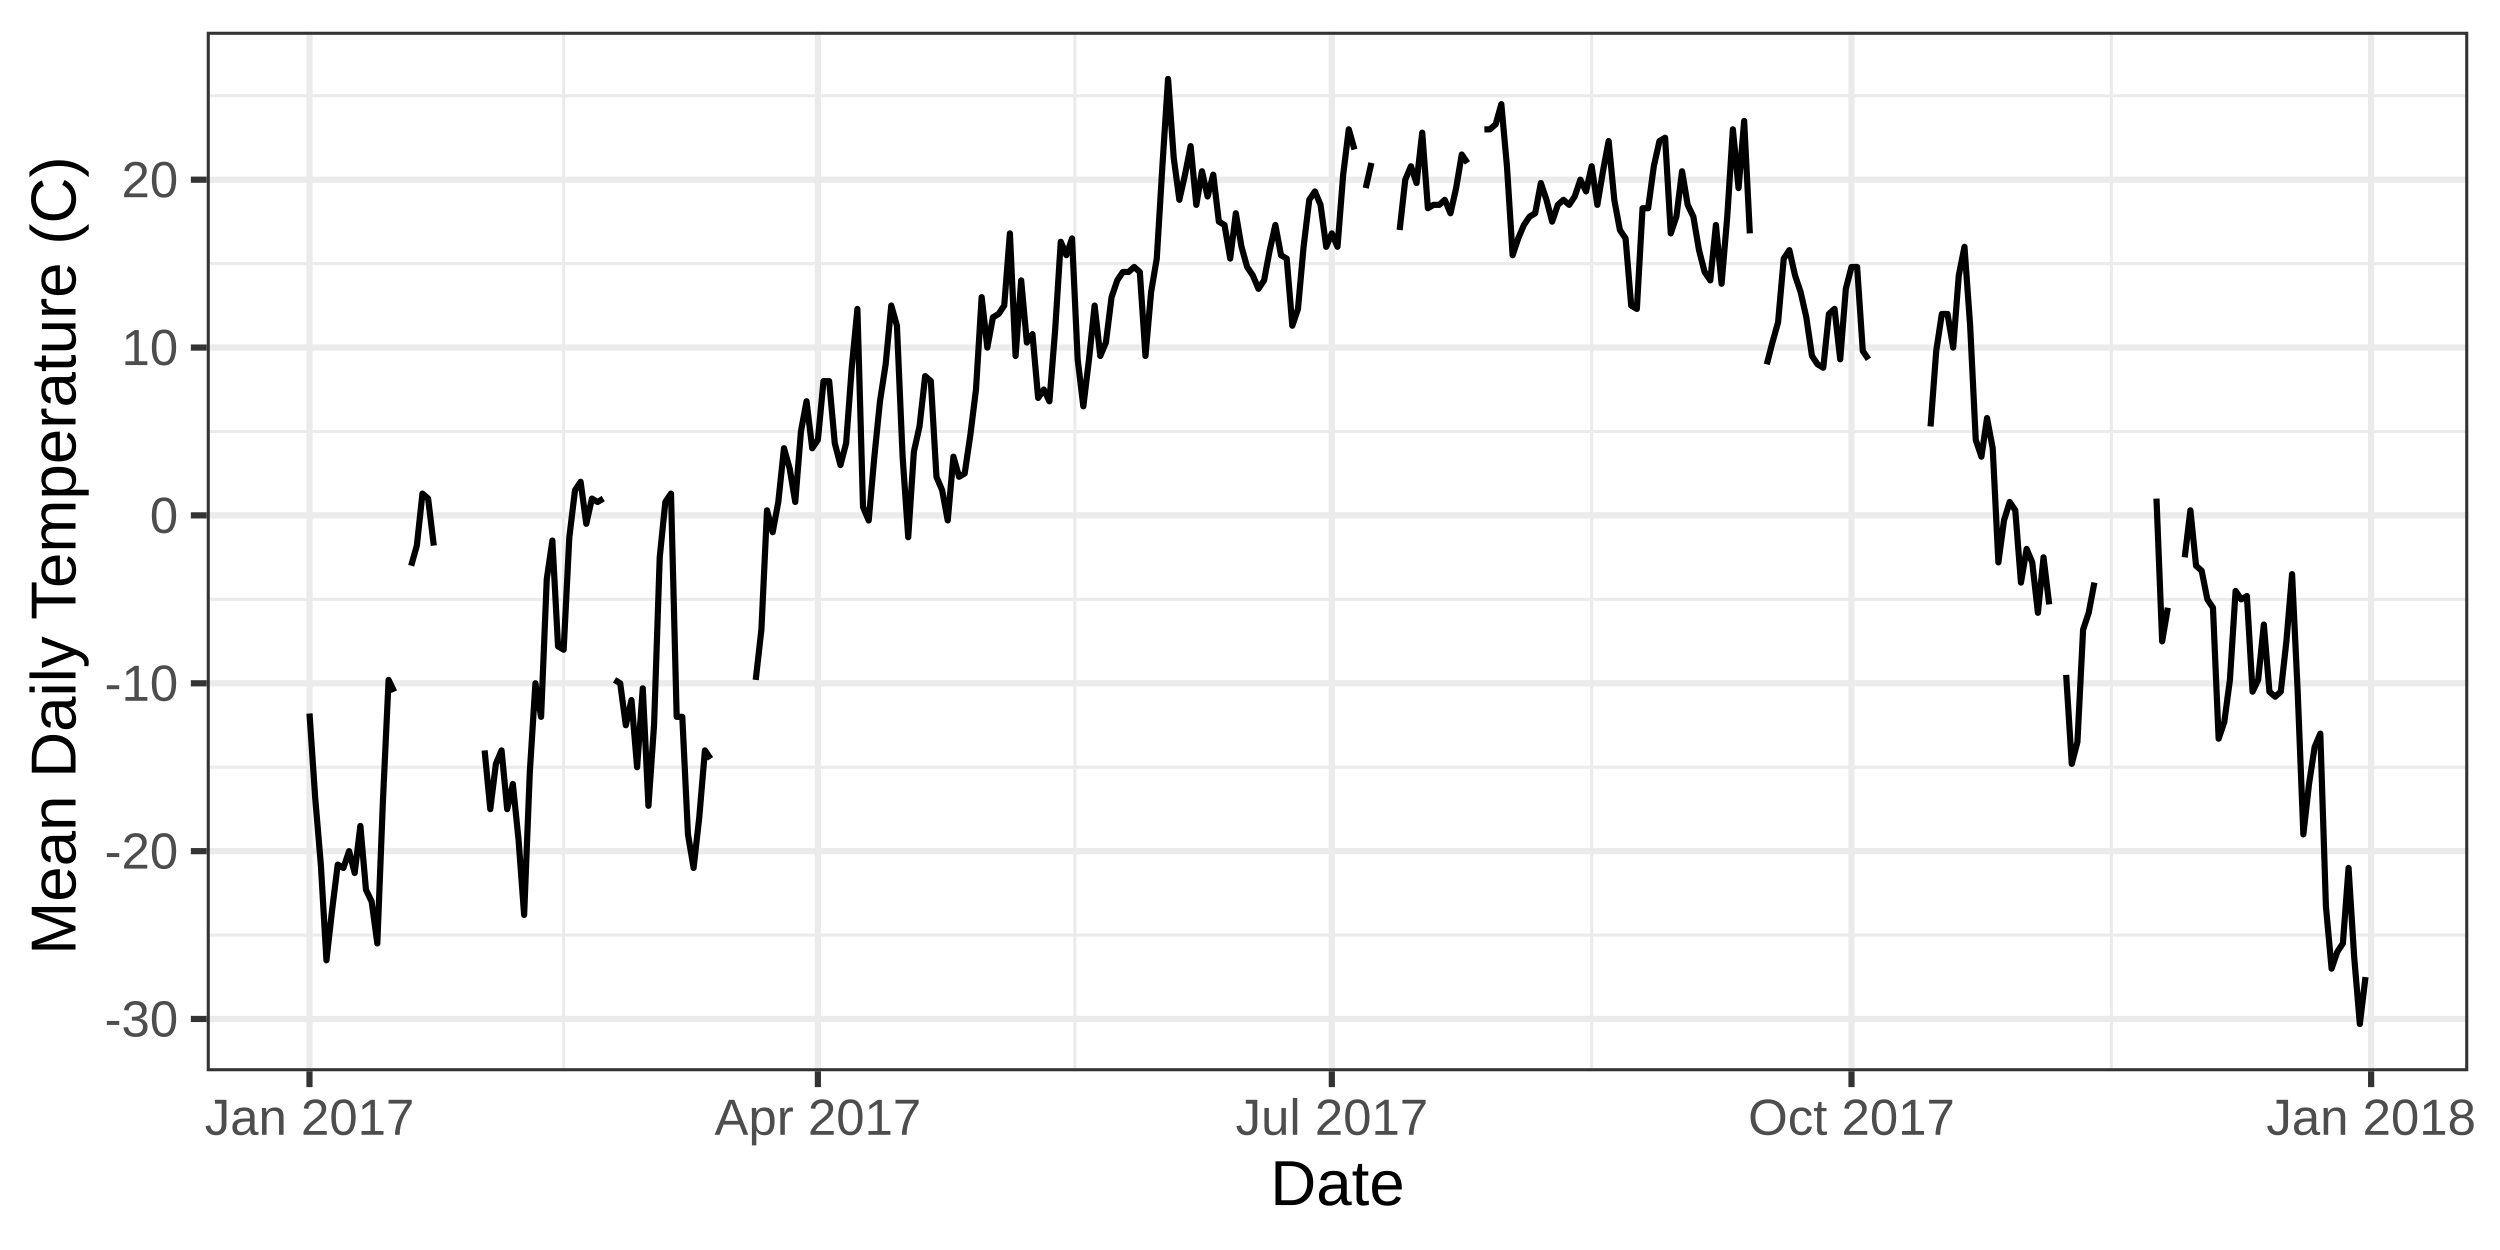
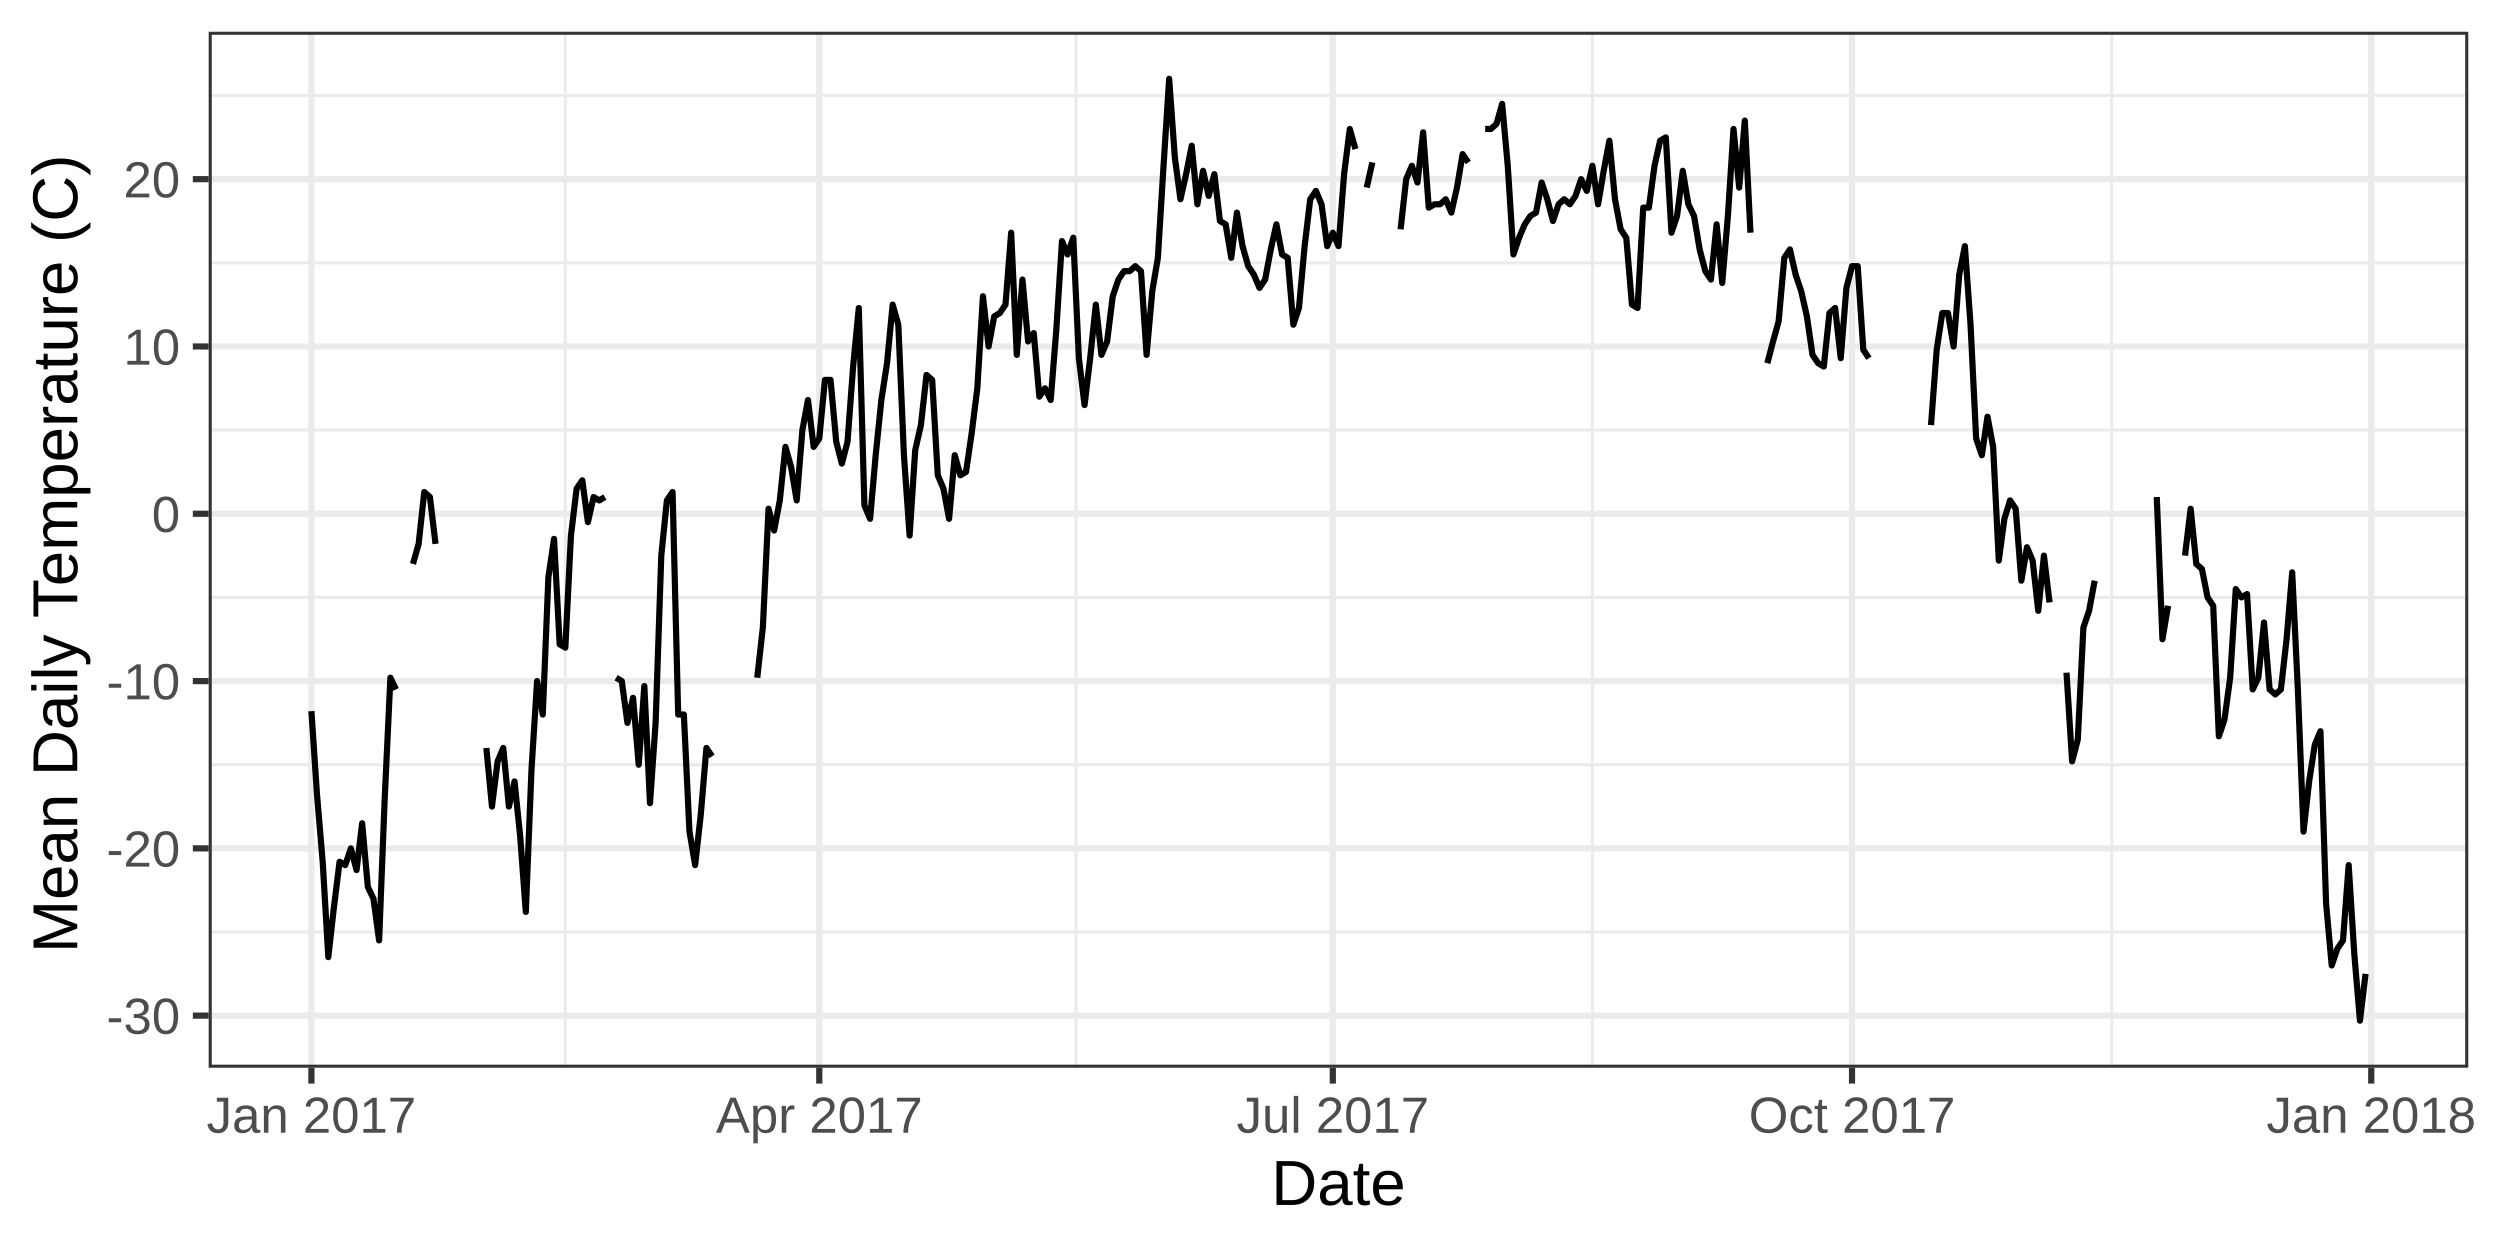
<svg xmlns="http://www.w3.org/2000/svg" viewBox="0 0 432.00 216.00">
  <defs>
    <style type="text/css">
    line, polyline, polygon, path, rect, circle {
      fill: none;
      stroke: #000000;
      stroke-linecap: round;
      stroke-linejoin: round;
      stroke-miterlimit: 10.00;
    }
  </style>
  </defs>
  <rect width="100%" height="100%" style="stroke: none; fill: #FFFFFF;" />
-   <rect x="0.00" y="0.00" width="432.00" height="216.00" style="stroke-width: 1.07; stroke: #FFFFFF; fill: #FFFFFF;" />
+   <rect x="0.00" y="0" width="432.00" height="216.00" style="stroke-width: 1.07; stroke: #FFFFFF; fill: #FFFFFF;" />
  <defs>
-     <clipPath id="cpMzUuNzJ8NDI2LjUyfDE4NS4xMnw1LjQ4">
-       <rect x="35.72" y="5.48" width="390.80" height="179.64" />
+     <clipPath id="cpMzYuMDZ8NDI2LjUyfDE4NC41MXw1LjQ4">
+       <rect x="36.06" y="5.48" width="390.46" height="179.03" />
    </clipPath>
  </defs>
-   <rect x="35.72" y="5.48" width="390.80" height="179.64" style="stroke-width: 1.07; stroke: none; fill: #FFFFFF;" clip-path="url(#cpMzUuNzJ8NDI2LjUyfDE4NS4xMnw1LjQ4)" />
-   <polyline points="35.72,161.58 426.52,161.58 " style="stroke-width: 0.53; stroke: #EBEBEB; stroke-linecap: butt;" clip-path="url(#cpMzUuNzJ8NDI2LjUyfDE4NS4xMnw1LjQ4)" />
-   <polyline points="35.72,132.57 426.52,132.57 " style="stroke-width: 0.53; stroke: #EBEBEB; stroke-linecap: butt;" clip-path="url(#cpMzUuNzJ8NDI2LjUyfDE4NS4xMnw1LjQ4)" />
-   <polyline points="35.72,103.57 426.52,103.57 " style="stroke-width: 0.53; stroke: #EBEBEB; stroke-linecap: butt;" clip-path="url(#cpMzUuNzJ8NDI2LjUyfDE4NS4xMnw1LjQ4)" />
-   <polyline points="35.72,74.56 426.52,74.56 " style="stroke-width: 0.53; stroke: #EBEBEB; stroke-linecap: butt;" clip-path="url(#cpMzUuNzJ8NDI2LjUyfDE4NS4xMnw1LjQ4)" />
-   <polyline points="35.72,45.55 426.52,45.55 " style="stroke-width: 0.53; stroke: #EBEBEB; stroke-linecap: butt;" clip-path="url(#cpMzUuNzJ8NDI2LjUyfDE4NS4xMnw1LjQ4)" />
-   <polyline points="35.72,16.55 426.52,16.55 " style="stroke-width: 0.53; stroke: #EBEBEB; stroke-linecap: butt;" clip-path="url(#cpMzUuNzJ8NDI2LjUyfDE4NS4xMnw1LjQ4)" />
-   <polyline points="97.40,185.12 97.40,5.48 " style="stroke-width: 0.53; stroke: #EBEBEB; stroke-linecap: butt;" clip-path="url(#cpMzUuNzJ8NDI2LjUyfDE4NS4xMnw1LjQ4)" />
-   <polyline points="185.74,185.12 185.74,5.48 " style="stroke-width: 0.53; stroke: #EBEBEB; stroke-linecap: butt;" clip-path="url(#cpMzUuNzJ8NDI2LjUyfDE4NS4xMnw1LjQ4)" />
-   <polyline points="275.04,185.12 275.04,5.48 " style="stroke-width: 0.53; stroke: #EBEBEB; stroke-linecap: butt;" clip-path="url(#cpMzUuNzJ8NDI2LjUyfDE4NS4xMnw1LjQ4)" />
-   <polyline points="364.84,185.12 364.84,5.48 " style="stroke-width: 0.53; stroke: #EBEBEB; stroke-linecap: butt;" clip-path="url(#cpMzUuNzJ8NDI2LjUyfDE4NS4xMnw1LjQ4)" />
-   <polyline points="35.72,176.08 426.52,176.08 " style="stroke-width: 1.07; stroke: #EBEBEB; stroke-linecap: butt;" clip-path="url(#cpMzUuNzJ8NDI2LjUyfDE4NS4xMnw1LjQ4)" />
-   <polyline points="35.72,147.08 426.52,147.08 " style="stroke-width: 1.07; stroke: #EBEBEB; stroke-linecap: butt;" clip-path="url(#cpMzUuNzJ8NDI2LjUyfDE4NS4xMnw1LjQ4)" />
-   <polyline points="35.72,118.07 426.52,118.07 " style="stroke-width: 1.07; stroke: #EBEBEB; stroke-linecap: butt;" clip-path="url(#cpMzUuNzJ8NDI2LjUyfDE4NS4xMnw1LjQ4)" />
-   <polyline points="35.72,89.06 426.52,89.06 " style="stroke-width: 1.07; stroke: #EBEBEB; stroke-linecap: butt;" clip-path="url(#cpMzUuNzJ8NDI2LjUyfDE4NS4xMnw1LjQ4)" />
-   <polyline points="35.72,60.06 426.52,60.06 " style="stroke-width: 1.07; stroke: #EBEBEB; stroke-linecap: butt;" clip-path="url(#cpMzUuNzJ8NDI2LjUyfDE4NS4xMnw1LjQ4)" />
-   <polyline points="35.72,31.05 426.52,31.05 " style="stroke-width: 1.07; stroke: #EBEBEB; stroke-linecap: butt;" clip-path="url(#cpMzUuNzJ8NDI2LjUyfDE4NS4xMnw1LjQ4)" />
-   <polyline points="53.48,185.12 53.48,5.48 " style="stroke-width: 1.07; stroke: #EBEBEB; stroke-linecap: butt;" clip-path="url(#cpMzUuNzJ8NDI2LjUyfDE4NS4xMnw1LjQ4)" />
-   <polyline points="141.33,185.12 141.33,5.48 " style="stroke-width: 1.07; stroke: #EBEBEB; stroke-linecap: butt;" clip-path="url(#cpMzUuNzJ8NDI2LjUyfDE4NS4xMnw1LjQ4)" />
-   <polyline points="230.14,185.12 230.14,5.48 " style="stroke-width: 1.07; stroke: #EBEBEB; stroke-linecap: butt;" clip-path="url(#cpMzUuNzJ8NDI2LjUyfDE4NS4xMnw1LjQ4)" />
-   <polyline points="319.94,185.12 319.94,5.48 " style="stroke-width: 1.07; stroke: #EBEBEB; stroke-linecap: butt;" clip-path="url(#cpMzUuNzJ8NDI2LjUyfDE4NS4xMnw1LjQ4)" />
-   <polyline points="409.73,185.12 409.73,5.48 " style="stroke-width: 1.07; stroke: #EBEBEB; stroke-linecap: butt;" clip-path="url(#cpMzUuNzJ8NDI2LjUyfDE4NS4xMnw1LjQ4)" />
-   <polyline points="53.48,123.29 54.46,137.79 55.44,149.40 56.41,165.93 57.39,157.23 58.36,149.40 59.34,149.98 60.32,147.08 61.29,150.85 62.27,142.72 63.24,153.75 64.22,155.78 65.20,163.03 66.17,138.37 67.15,117.49 68.12,119.52 " style="stroke-width: 1.07; stroke-linecap: butt;" clip-path="url(#cpMzUuNzJ8NDI2LjUyfDE4NS4xMnw1LjQ4)" />
-   <polyline points="71.05,97.76 72.03,94.28 73.00,85.29 73.98,86.16 74.96,94.28 " style="stroke-width: 1.07; stroke-linecap: butt;" clip-path="url(#cpMzUuNzJ8NDI2LjUyfDE4NS4xMnw1LjQ4)" />
-   <polyline points="83.74,129.67 84.72,139.82 85.69,131.99 86.67,129.67 87.64,139.82 88.62,135.47 89.60,145.05 90.57,158.10 91.55,133.44 92.52,118.07 93.50,123.87 94.48,100.08 95.45,93.41 96.43,111.69 97.40,112.27 98.38,92.83 99.36,84.71 100.33,83.26 101.31,90.51 102.28,86.16 103.26,86.74 104.24,86.16 " style="stroke-width: 1.07; stroke-linecap: butt;" clip-path="url(#cpMzUuNzJ8NDI2LjUyfDE4NS4xMnw1LjQ4)" />
-   <polyline points="106.19,117.49 107.17,118.07 108.14,125.32 109.12,120.97 110.09,132.57 111.07,118.94 112.05,139.24 113.02,125.32 114.00,96.31 114.97,86.74 115.95,85.29 116.93,123.87 117.90,123.87 118.88,144.18 119.85,149.98 120.83,141.27 121.81,129.67 122.78,131.12 " style="stroke-width: 1.07; stroke-linecap: butt;" clip-path="url(#cpMzUuNzJ8NDI2LjUyfDE4NS4xMnw1LjQ4)" />
-   <polyline points="130.59,117.49 131.57,108.79 132.54,88.19 133.52,91.96 134.49,86.74 135.47,77.46 136.45,80.94 137.42,86.74 138.40,74.56 139.37,69.34 140.35,77.46 141.33,76.01 142.30,65.86 143.28,65.86 144.25,76.59 145.23,80.36 146.21,76.59 147.18,63.54 148.16,53.38 149.13,87.61 150.11,89.93 151.09,78.91 152.06,69.34 153.04,62.96 154.01,52.80 154.99,56.28 155.97,78.91 156.94,92.83 157.92,78.04 158.89,73.69 159.87,64.99 160.85,65.86 161.82,82.39 162.80,84.71 163.77,89.93 164.75,78.91 165.73,82.39 166.70,81.81 167.68,75.14 168.65,67.31 169.63,51.35 170.61,60.06 171.58,54.83 172.56,54.25 173.53,52.80 174.51,40.33 175.49,61.51 176.46,48.45 177.44,59.19 178.41,57.74 179.39,68.76 180.37,67.31 181.34,69.34 182.32,57.15 183.30,41.78 184.27,44.10 185.25,41.20 186.22,62.09 187.20,70.21 188.18,62.09 189.15,52.80 190.13,61.51 191.10,59.19 192.08,51.35 193.06,48.45 194.03,47.00 195.01,47.00 195.98,46.13 196.96,47.00 197.94,61.51 198.91,50.48 199.89,44.68 200.86,28.73 201.84,13.64 202.82,27.28 203.79,34.53 204.77,30.18 205.74,25.25 206.72,35.40 207.70,29.60 208.67,33.95 209.65,30.18 210.62,38.30 211.60,38.88 212.58,44.68 213.55,36.85 214.53,42.65 215.50,46.13 216.48,47.58 217.46,49.90 218.43,48.45 219.41,43.23 220.38,38.88 221.36,44.10 222.34,44.68 223.31,56.28 224.29,53.38 225.26,42.65 226.24,34.53 227.22,33.08 228.19,35.40 229.17,42.65 230.14,40.33 231.12,42.65 232.10,30.18 233.07,22.35 234.05,25.83 " style="stroke-width: 1.07; stroke-linecap: butt;" clip-path="url(#cpMzUuNzJ8NDI2LjUyfDE4NS4xMnw1LjQ4)" />
-   <polyline points="236.00,32.50 236.98,28.15 " style="stroke-width: 1.07; stroke-linecap: butt;" clip-path="url(#cpMzUuNzJ8NDI2LjUyfDE4NS4xMnw1LjQ4)" />
-   <polyline points="241.86,39.75 242.83,31.05 243.81,28.73 244.78,31.63 245.76,22.93 246.74,35.98 247.71,35.40 248.69,35.40 249.66,34.53 250.64,36.85 251.62,32.50 252.59,26.70 253.57,28.15 " style="stroke-width: 1.07; stroke-linecap: butt;" clip-path="url(#cpMzUuNzJ8NDI2LjUyfDE4NS4xMnw1LjQ4)" />
-   <polyline points="256.50,22.35 257.47,22.35 258.45,21.48 259.43,18.00 260.40,28.73 261.38,44.10 262.35,41.20 263.33,38.88 264.31,37.43 265.28,36.85 266.26,31.63 267.23,34.53 268.21,38.30 269.19,35.40 270.16,34.53 271.14,35.40 272.11,33.95 273.09,31.05 274.07,33.08 275.04,28.73 276.02,35.40 276.99,29.60 277.97,24.38 278.95,34.53 279.92,39.75 280.90,41.20 281.87,52.80 282.85,53.38 283.83,35.98 284.80,35.98 285.78,28.73 286.75,24.38 287.73,23.80 288.71,40.33 289.68,37.43 290.66,29.60 291.63,35.40 292.61,37.43 293.59,43.23 294.56,47.00 295.54,48.45 296.51,38.88 297.49,49.03 298.47,37.43 299.44,22.35 300.42,32.50 301.39,20.90 302.37,40.33 " style="stroke-width: 1.07; stroke-linecap: butt;" clip-path="url(#cpMzUuNzJ8NDI2LjUyfDE4NS4xMnw1LjQ4)" />
-   <polyline points="305.30,62.96 306.27,59.19 307.25,55.70 308.23,44.68 309.20,43.23 310.18,47.58 311.15,50.48 312.13,54.83 313.11,61.51 314.08,62.96 315.06,63.54 316.03,54.25 317.01,53.38 317.99,62.09 318.96,49.90 319.94,46.13 320.91,46.13 321.89,60.64 322.87,62.09 " style="stroke-width: 1.07; stroke-linecap: butt;" clip-path="url(#cpMzUuNzJ8NDI2LjUyfDE4NS4xMnw1LjQ4)" />
-   <polyline points="333.60,73.69 334.58,60.64 335.55,54.25 336.53,54.25 337.51,60.06 338.48,47.58 339.46,42.65 340.44,56.28 341.41,76.01 342.39,78.91 343.36,72.24 344.34,77.46 345.32,97.18 346.29,89.93 347.27,86.74 348.24,88.19 349.22,100.67 350.20,94.86 351.17,97.18 352.15,105.89 353.12,96.31 354.10,104.44 " style="stroke-width: 1.07; stroke-linecap: butt;" clip-path="url(#cpMzUuNzJ8NDI2LjUyfDE4NS4xMnw1LjQ4)" />
-   <polyline points="357.03,116.62 358.00,131.99 358.98,128.22 359.96,108.79 360.93,105.89 361.91,100.67 " style="stroke-width: 1.07; stroke-linecap: butt;" clip-path="url(#cpMzUuNzJ8NDI2LjUyfDE4NS4xMnw1LjQ4)" />
-   <polyline points="372.64,86.16 373.62,110.82 374.60,105.02 " style="stroke-width: 1.07; stroke-linecap: butt;" clip-path="url(#cpMzUuNzJ8NDI2LjUyfDE4NS4xMnw1LjQ4)" />
-   <polyline points="377.52,96.31 378.50,88.19 379.48,97.76 380.45,98.63 381.43,103.57 382.40,105.02 383.38,127.64 384.36,124.74 385.33,117.49 386.31,102.12 387.28,103.57 388.26,102.99 389.24,119.52 390.21,117.49 391.19,107.92 392.16,119.52 393.14,120.39 394.12,119.52 395.09,110.82 396.07,99.21 397.04,119.52 398.02,144.18 399.00,135.47 399.97,129.09 400.95,126.77 401.92,156.65 402.90,167.38 403.88,164.48 404.85,163.03 405.83,149.98 406.80,165.35 407.78,176.95 408.76,168.83 " style="stroke-width: 1.07; stroke-linecap: butt;" clip-path="url(#cpMzUuNzJ8NDI2LjUyfDE4NS4xMnw1LjQ4)" />
-   <rect x="35.72" y="5.48" width="390.80" height="179.64" style="stroke-width: 1.07; stroke: #333333;" clip-path="url(#cpMzUuNzJ8NDI2LjUyfDE4NS4xMnw1LjQ4)" />
+   <rect x="36.06" y="5.48" width="390.46" height="179.03" style="stroke-width: 1.07; stroke: none; fill: #FFFFFF;" clip-path="url(#cpMzYuMDZ8NDI2LjUyfDE4NC41MXw1LjQ4)" />
+   <polyline points="36.06,161.05 426.52,161.05 " style="stroke-width: 0.53; stroke: #EBEBEB; stroke-linecap: butt;" clip-path="url(#cpMzYuMDZ8NDI2LjUyfDE4NC41MXw1LjQ4)" />
+   <polyline points="36.06,132.14 426.52,132.14 " style="stroke-width: 0.53; stroke: #EBEBEB; stroke-linecap: butt;" clip-path="url(#cpMzYuMDZ8NDI2LjUyfDE4NC41MXw1LjQ4)" />
+   <polyline points="36.06,103.23 426.52,103.23 " style="stroke-width: 0.53; stroke: #EBEBEB; stroke-linecap: butt;" clip-path="url(#cpMzYuMDZ8NDI2LjUyfDE4NC41MXw1LjQ4)" />
+   <polyline points="36.06,74.32 426.52,74.32 " style="stroke-width: 0.53; stroke: #EBEBEB; stroke-linecap: butt;" clip-path="url(#cpMzYuMDZ8NDI2LjUyfDE4NC41MXw1LjQ4)" />
+   <polyline points="36.06,45.42 426.52,45.42 " style="stroke-width: 0.53; stroke: #EBEBEB; stroke-linecap: butt;" clip-path="url(#cpMzYuMDZ8NDI2LjUyfDE4NC41MXw1LjQ4)" />
+   <polyline points="36.06,16.51 426.52,16.51 " style="stroke-width: 0.53; stroke: #EBEBEB; stroke-linecap: butt;" clip-path="url(#cpMzYuMDZ8NDI2LjUyfDE4NC41MXw1LjQ4)" />
+   <polyline points="97.69,184.51 97.69,5.48 " style="stroke-width: 0.53; stroke: #EBEBEB; stroke-linecap: butt;" clip-path="url(#cpMzYuMDZ8NDI2LjUyfDE4NC41MXw1LjQ4)" />
+   <polyline points="185.94,184.51 185.94,5.48 " style="stroke-width: 0.53; stroke: #EBEBEB; stroke-linecap: butt;" clip-path="url(#cpMzYuMDZ8NDI2LjUyfDE4NC41MXw1LjQ4)" />
+   <polyline points="275.17,184.51 275.17,5.48 " style="stroke-width: 0.53; stroke: #EBEBEB; stroke-linecap: butt;" clip-path="url(#cpMzYuMDZ8NDI2LjUyfDE4NC41MXw1LjQ4)" />
+   <polyline points="364.89,184.51 364.89,5.48 " style="stroke-width: 0.53; stroke: #EBEBEB; stroke-linecap: butt;" clip-path="url(#cpMzYuMDZ8NDI2LjUyfDE4NC41MXw1LjQ4)" />
+   <polyline points="36.06,175.50 426.52,175.50 " style="stroke-width: 1.07; stroke: #EBEBEB; stroke-linecap: butt;" clip-path="url(#cpMzYuMDZ8NDI2LjUyfDE4NC41MXw1LjQ4)" />
+   <polyline points="36.06,146.60 426.52,146.60 " style="stroke-width: 1.07; stroke: #EBEBEB; stroke-linecap: butt;" clip-path="url(#cpMzYuMDZ8NDI2LjUyfDE4NC41MXw1LjQ4)" />
+   <polyline points="36.06,117.69 426.52,117.69 " style="stroke-width: 1.07; stroke: #EBEBEB; stroke-linecap: butt;" clip-path="url(#cpMzYuMDZ8NDI2LjUyfDE4NC41MXw1LjQ4)" />
+   <polyline points="36.06,88.78 426.52,88.78 " style="stroke-width: 1.07; stroke: #EBEBEB; stroke-linecap: butt;" clip-path="url(#cpMzYuMDZ8NDI2LjUyfDE4NC41MXw1LjQ4)" />
+   <polyline points="36.06,59.87 426.52,59.87 " style="stroke-width: 1.07; stroke: #EBEBEB; stroke-linecap: butt;" clip-path="url(#cpMzYuMDZ8NDI2LjUyfDE4NC41MXw1LjQ4)" />
+   <polyline points="36.06,30.96 426.52,30.96 " style="stroke-width: 1.07; stroke: #EBEBEB; stroke-linecap: butt;" clip-path="url(#cpMzYuMDZ8NDI2LjUyfDE4NC41MXw1LjQ4)" />
+   <polyline points="53.81,184.51 53.81,5.48 " style="stroke-width: 1.07; stroke: #EBEBEB; stroke-linecap: butt;" clip-path="url(#cpMzYuMDZ8NDI2LjUyfDE4NC41MXw1LjQ4)" />
+   <polyline points="141.57,184.51 141.57,5.48 " style="stroke-width: 1.07; stroke: #EBEBEB; stroke-linecap: butt;" clip-path="url(#cpMzYuMDZ8NDI2LjUyfDE4NC41MXw1LjQ4)" />
+   <polyline points="230.31,184.51 230.31,5.48 " style="stroke-width: 1.07; stroke: #EBEBEB; stroke-linecap: butt;" clip-path="url(#cpMzYuMDZ8NDI2LjUyfDE4NC41MXw1LjQ4)" />
+   <polyline points="320.03,184.51 320.03,5.48 " style="stroke-width: 1.07; stroke: #EBEBEB; stroke-linecap: butt;" clip-path="url(#cpMzYuMDZ8NDI2LjUyfDE4NC41MXw1LjQ4)" />
+   <polyline points="409.75,184.51 409.75,5.48 " style="stroke-width: 1.07; stroke: #EBEBEB; stroke-linecap: butt;" clip-path="url(#cpMzYuMDZ8NDI2LjUyfDE4NC41MXw1LjQ4)" />
+   <polyline points="53.81,122.89 54.78,137.35 55.76,148.91 56.73,165.39 57.71,156.71 58.68,148.91 59.66,149.49 60.63,146.60 61.61,150.35 62.58,142.26 63.56,153.24 64.53,155.27 65.51,162.50 66.48,137.92 67.46,117.11 68.43,119.13 " style="stroke-width: 1.07; stroke-linecap: butt;" clip-path="url(#cpMzYuMDZ8NDI2LjUyfDE4NC41MXw1LjQ4)" />
+   <polyline points="71.36,97.45 72.34,93.98 73.31,85.02 74.29,85.89 75.26,93.98 " style="stroke-width: 1.07; stroke-linecap: butt;" clip-path="url(#cpMzYuMDZ8NDI2LjUyfDE4NC41MXw1LjQ4)" />
+   <polyline points="84.04,129.25 85.01,139.37 85.99,131.56 86.96,129.25 87.94,139.37 88.91,135.03 89.89,144.57 90.86,157.58 91.84,133.01 92.81,117.69 93.79,123.47 94.76,99.76 95.74,93.12 96.71,111.33 97.69,111.91 98.66,92.54 99.64,84.44 100.62,83.00 101.59,90.22 102.57,85.89 103.54,86.47 104.52,85.89 " style="stroke-width: 1.07; stroke-linecap: butt;" clip-path="url(#cpMzYuMDZ8NDI2LjUyfDE4NC41MXw1LjQ4)" />
+   <polyline points="106.47,117.11 107.44,117.69 108.42,124.91 109.39,120.58 110.37,132.14 111.34,118.55 112.32,138.79 113.29,124.91 114.27,96.01 115.24,86.47 116.22,85.02 117.19,123.47 118.17,123.47 119.14,143.70 120.12,149.49 121.09,140.81 122.07,129.25 123.04,130.70 " style="stroke-width: 1.07; stroke-linecap: butt;" clip-path="url(#cpMzYuMDZ8NDI2LjUyfDE4NC41MXw1LjQ4)" />
+   <polyline points="130.85,117.11 131.82,108.44 132.80,87.91 133.77,91.67 134.75,86.47 135.72,77.22 136.70,80.68 137.67,86.47 138.65,74.32 139.62,69.12 140.60,77.22 141.57,75.77 142.55,65.65 143.52,65.65 144.50,76.35 145.47,80.11 146.45,76.35 147.42,63.34 148.40,53.22 149.37,87.33 150.35,89.65 151.32,78.66 152.30,69.12 153.28,62.76 154.25,52.64 155.23,56.11 156.20,78.66 157.18,92.54 158.15,77.79 159.13,73.46 160.10,64.79 161.08,65.65 162.05,82.13 163.03,84.44 164.00,89.65 164.98,78.66 165.95,82.13 166.93,81.55 167.90,74.90 168.88,67.10 169.85,51.20 170.83,59.87 171.80,54.67 172.78,54.09 173.75,52.64 174.73,40.21 175.70,61.32 176.68,48.31 177.65,59.00 178.63,57.56 179.60,68.54 180.58,67.10 181.56,69.12 182.53,56.98 183.51,41.66 184.48,43.97 185.46,41.08 186.43,61.89 187.41,69.99 188.38,61.89 189.36,52.64 190.33,61.32 191.31,59.00 192.28,51.20 193.26,48.31 194.23,46.86 195.21,46.86 196.18,45.99 197.16,46.86 198.13,61.32 199.11,50.33 200.08,44.55 201.06,28.65 202.03,13.62 203.01,27.20 203.98,34.43 204.96,30.09 205.93,25.18 206.91,35.30 207.89,29.52 208.86,33.85 209.84,30.09 210.81,38.19 211.79,38.77 212.76,44.55 213.74,36.74 214.71,42.53 215.69,45.99 216.66,47.44 217.64,49.75 218.61,48.31 219.59,43.10 220.56,38.77 221.54,43.97 222.51,44.55 223.49,56.11 224.46,53.22 225.44,42.53 226.41,34.43 227.39,32.99 228.36,35.30 229.34,42.53 230.31,40.21 231.29,42.53 232.26,30.09 233.24,22.29 234.22,25.76 " style="stroke-width: 1.07; stroke-linecap: butt;" clip-path="url(#cpMzYuMDZ8NDI2LjUyfDE4NC41MXw1LjQ4)" />
+   <polyline points="236.17,32.41 237.14,28.07 " style="stroke-width: 1.07; stroke-linecap: butt;" clip-path="url(#cpMzYuMDZ8NDI2LjUyfDE4NC41MXw1LjQ4)" />
+   <polyline points="242.02,39.63 242.99,30.96 243.97,28.65 244.94,31.54 245.92,22.87 246.89,35.88 247.87,35.30 248.84,35.30 249.82,34.43 250.79,36.74 251.77,32.41 252.74,26.63 253.72,28.07 " style="stroke-width: 1.07; stroke-linecap: butt;" clip-path="url(#cpMzYuMDZ8NDI2LjUyfDE4NC41MXw1LjQ4)" />
+   <polyline points="256.64,22.29 257.62,22.29 258.59,21.42 259.57,17.95 260.54,28.65 261.52,43.97 262.50,41.08 263.47,38.77 264.45,37.32 265.42,36.74 266.40,31.54 267.37,34.43 268.35,38.19 269.32,35.30 270.30,34.43 271.27,35.30 272.25,33.85 273.22,30.96 274.20,32.99 275.17,28.65 276.15,35.30 277.12,29.52 278.10,24.31 279.07,34.43 280.05,39.63 281.02,41.08 282.00,52.64 282.97,53.22 283.95,35.88 284.92,35.88 285.90,28.65 286.87,24.31 287.85,23.74 288.83,40.21 289.80,37.32 290.78,29.52 291.75,35.30 292.73,37.32 293.70,43.10 294.68,46.86 295.65,48.31 296.63,38.77 297.60,48.89 298.58,37.32 299.55,22.29 300.53,32.41 301.50,20.84 302.48,40.21 " style="stroke-width: 1.07; stroke-linecap: butt;" clip-path="url(#cpMzYuMDZ8NDI2LjUyfDE4NC41MXw1LjQ4)" />
+   <polyline points="305.40,62.76 306.38,59.00 307.35,55.53 308.33,44.55 309.30,43.10 310.28,47.44 311.25,50.33 312.23,54.67 313.20,61.32 314.18,62.76 315.15,63.34 316.13,54.09 317.11,53.22 318.08,61.89 319.06,49.75 320.03,45.99 321.01,45.99 321.98,60.45 322.96,61.89 " style="stroke-width: 1.07; stroke-linecap: butt;" clip-path="url(#cpMzYuMDZ8NDI2LjUyfDE4NC41MXw1LjQ4)" />
+   <polyline points="333.68,73.46 334.66,60.45 335.63,54.09 336.61,54.09 337.58,59.87 338.56,47.44 339.53,42.53 340.51,56.11 341.48,75.77 342.46,78.66 343.44,72.01 344.41,77.22 345.39,96.87 346.36,89.65 347.34,86.47 348.31,87.91 349.29,100.34 350.26,94.56 351.24,96.87 352.21,105.55 353.19,96.01 354.16,104.10 " style="stroke-width: 1.07; stroke-linecap: butt;" clip-path="url(#cpMzYuMDZ8NDI2LjUyfDE4NC41MXw1LjQ4)" />
+   <polyline points="357.09,116.24 358.06,131.56 359.04,127.81 360.01,108.44 360.99,105.55 361.96,100.34 " style="stroke-width: 1.07; stroke-linecap: butt;" clip-path="url(#cpMzYuMDZ8NDI2LjUyfDE4NC41MXw1LjQ4)" />
+   <polyline points="372.69,85.89 373.67,110.46 374.64,104.68 " style="stroke-width: 1.07; stroke-linecap: butt;" clip-path="url(#cpMzYuMDZ8NDI2LjUyfDE4NC41MXw1LjQ4)" />
+   <polyline points="377.57,96.01 378.54,87.91 379.52,97.45 380.49,98.32 381.47,103.23 382.44,104.68 383.42,127.23 384.39,124.34 385.37,117.11 386.34,101.79 387.32,103.23 388.29,102.66 389.27,119.13 390.24,117.11 391.22,107.57 392.19,119.13 393.17,120.00 394.14,119.13 395.12,110.46 396.09,98.90 397.07,119.13 398.05,143.70 399.02,135.03 400.00,128.67 400.97,126.36 401.95,156.14 402.92,166.83 403.90,163.94 404.87,162.50 405.85,149.49 406.82,164.81 407.80,176.37 408.77,168.28 " style="stroke-width: 1.07; stroke-linecap: butt;" clip-path="url(#cpMzYuMDZ8NDI2LjUyfDE4NC41MXw1LjQ4)" />
+   <rect x="36.06" y="5.48" width="390.46" height="179.03" style="stroke-width: 1.07; stroke: #333333;" clip-path="url(#cpMzYuMDZ8NDI2LjUyfDE4NC41MXw1LjQ4)" />
  <defs>
    <clipPath id="cpMC4wMHw0MzIuMDB8MjE2LjAwfDAuMDA=">
      <rect x="0.00" y="0.00" width="432.00" height="216.00" />
    </clipPath>
  </defs>
  <g clip-path="url(#cpMC4wMHw0MzIuMDB8MjE2LjAwfDAuMDA=)">
-     <text x="18.07" y="179.11" style="font-size: 8.80px; fill: #4D4D4D; font-family: Arimo;" textLength="12.72px" lengthAdjust="spacingAndGlyphs">-30</text>
+     <text x="18.41" y="178.65" style="font-size: 8.80px; fill: #4D4D4D; font-family: Arial;" textLength="12.72px" lengthAdjust="spacingAndGlyphs">-30</text>
  </g>
  <g clip-path="url(#cpMC4wMHw0MzIuMDB8MjE2LjAwfDAuMDA=)">
-     <text x="18.07" y="150.10" style="font-size: 8.80px; fill: #4D4D4D; font-family: Arimo;" textLength="12.72px" lengthAdjust="spacingAndGlyphs">-20</text>
+     <text x="18.41" y="149.75" style="font-size: 8.80px; fill: #4D4D4D; font-family: Arial;" textLength="12.72px" lengthAdjust="spacingAndGlyphs">-20</text>
  </g>
  <g clip-path="url(#cpMC4wMHw0MzIuMDB8MjE2LjAwfDAuMDA=)">
-     <text x="18.07" y="121.10" style="font-size: 8.80px; fill: #4D4D4D; font-family: Arimo;" textLength="12.72px" lengthAdjust="spacingAndGlyphs">-10</text>
+     <text x="18.41" y="120.84" style="font-size: 8.80px; fill: #4D4D4D; font-family: Arial;" textLength="12.72px" lengthAdjust="spacingAndGlyphs">-10</text>
  </g>
  <g clip-path="url(#cpMC4wMHw0MzIuMDB8MjE2LjAwfDAuMDA=)">
-     <text x="25.89" y="92.09" style="font-size: 8.80px; fill: #4D4D4D; font-family: Arimo;" textLength="4.89px" lengthAdjust="spacingAndGlyphs">0</text>
+     <text x="26.23" y="91.93" style="font-size: 8.80px; fill: #4D4D4D; font-family: Arial;" textLength="4.89px" lengthAdjust="spacingAndGlyphs">0</text>
  </g>
  <g clip-path="url(#cpMC4wMHw0MzIuMDB8MjE2LjAwfDAuMDA=)">
-     <text x="21.00" y="63.08" style="font-size: 8.80px; fill: #4D4D4D; font-family: Arimo;" textLength="9.79px" lengthAdjust="spacingAndGlyphs">10</text>
+     <text x="21.34" y="63.02" style="font-size: 8.80px; fill: #4D4D4D; font-family: Arial;" textLength="9.79px" lengthAdjust="spacingAndGlyphs">10</text>
  </g>
  <g clip-path="url(#cpMC4wMHw0MzIuMDB8MjE2LjAwfDAuMDA=)">
-     <text x="21.00" y="34.08" style="font-size: 8.80px; fill: #4D4D4D; font-family: Arimo;" textLength="9.79px" lengthAdjust="spacingAndGlyphs">20</text>
+     <text x="21.34" y="34.11" style="font-size: 8.80px; fill: #4D4D4D; font-family: Arial;" textLength="9.79px" lengthAdjust="spacingAndGlyphs">20</text>
  </g>
-   <polyline points="32.98,176.08 35.72,176.08 " style="stroke-width: 1.07; stroke: #333333; stroke-linecap: butt;" clip-path="url(#cpMC4wMHw0MzIuMDB8MjE2LjAwfDAuMDA=)" />
-   <polyline points="32.98,147.08 35.72,147.08 " style="stroke-width: 1.07; stroke: #333333; stroke-linecap: butt;" clip-path="url(#cpMC4wMHw0MzIuMDB8MjE2LjAwfDAuMDA=)" />
-   <polyline points="32.98,118.07 35.72,118.07 " style="stroke-width: 1.07; stroke: #333333; stroke-linecap: butt;" clip-path="url(#cpMC4wMHw0MzIuMDB8MjE2LjAwfDAuMDA=)" />
-   <polyline points="32.98,89.06 35.72,89.06 " style="stroke-width: 1.07; stroke: #333333; stroke-linecap: butt;" clip-path="url(#cpMC4wMHw0MzIuMDB8MjE2LjAwfDAuMDA=)" />
-   <polyline points="32.98,60.06 35.72,60.06 " style="stroke-width: 1.07; stroke: #333333; stroke-linecap: butt;" clip-path="url(#cpMC4wMHw0MzIuMDB8MjE2LjAwfDAuMDA=)" />
-   <polyline points="32.98,31.05 35.72,31.05 " style="stroke-width: 1.07; stroke: #333333; stroke-linecap: butt;" clip-path="url(#cpMC4wMHw0MzIuMDB8MjE2LjAwfDAuMDA=)" />
-   <polyline points="53.48,187.86 53.48,185.12 " style="stroke-width: 1.07; stroke: #333333; stroke-linecap: butt;" clip-path="url(#cpMC4wMHw0MzIuMDB8MjE2LjAwfDAuMDA=)" />
-   <polyline points="141.33,187.86 141.33,185.12 " style="stroke-width: 1.07; stroke: #333333; stroke-linecap: butt;" clip-path="url(#cpMC4wMHw0MzIuMDB8MjE2LjAwfDAuMDA=)" />
-   <polyline points="230.14,187.86 230.14,185.12 " style="stroke-width: 1.07; stroke: #333333; stroke-linecap: butt;" clip-path="url(#cpMC4wMHw0MzIuMDB8MjE2LjAwfDAuMDA=)" />
-   <polyline points="319.94,187.86 319.94,185.12 " style="stroke-width: 1.07; stroke: #333333; stroke-linecap: butt;" clip-path="url(#cpMC4wMHw0MzIuMDB8MjE2LjAwfDAuMDA=)" />
-   <polyline points="409.73,187.86 409.73,185.12 " style="stroke-width: 1.07; stroke: #333333; stroke-linecap: butt;" clip-path="url(#cpMC4wMHw0MzIuMDB8MjE2LjAwfDAuMDA=)" />
+   <polyline points="33.32,175.50 36.06,175.50 " style="stroke-width: 1.07; stroke: #333333; stroke-linecap: butt;" clip-path="url(#cpMC4wMHw0MzIuMDB8MjE2LjAwfDAuMDA=)" />
+   <polyline points="33.32,146.60 36.06,146.60 " style="stroke-width: 1.07; stroke: #333333; stroke-linecap: butt;" clip-path="url(#cpMC4wMHw0MzIuMDB8MjE2LjAwfDAuMDA=)" />
+   <polyline points="33.32,117.69 36.06,117.69 " style="stroke-width: 1.07; stroke: #333333; stroke-linecap: butt;" clip-path="url(#cpMC4wMHw0MzIuMDB8MjE2LjAwfDAuMDA=)" />
+   <polyline points="33.32,88.78 36.06,88.78 " style="stroke-width: 1.07; stroke: #333333; stroke-linecap: butt;" clip-path="url(#cpMC4wMHw0MzIuMDB8MjE2LjAwfDAuMDA=)" />
+   <polyline points="33.32,59.87 36.06,59.87 " style="stroke-width: 1.07; stroke: #333333; stroke-linecap: butt;" clip-path="url(#cpMC4wMHw0MzIuMDB8MjE2LjAwfDAuMDA=)" />
+   <polyline points="33.32,30.96 36.06,30.96 " style="stroke-width: 1.07; stroke: #333333; stroke-linecap: butt;" clip-path="url(#cpMC4wMHw0MzIuMDB8MjE2LjAwfDAuMDA=)" />
+   <polyline points="53.81,187.25 53.81,184.51 " style="stroke-width: 1.07; stroke: #333333; stroke-linecap: butt;" clip-path="url(#cpMC4wMHw0MzIuMDB8MjE2LjAwfDAuMDA=)" />
+   <polyline points="141.57,187.25 141.57,184.51 " style="stroke-width: 1.07; stroke: #333333; stroke-linecap: butt;" clip-path="url(#cpMC4wMHw0MzIuMDB8MjE2LjAwfDAuMDA=)" />
+   <polyline points="230.31,187.25 230.31,184.51 " style="stroke-width: 1.07; stroke: #333333; stroke-linecap: butt;" clip-path="url(#cpMC4wMHw0MzIuMDB8MjE2LjAwfDAuMDA=)" />
+   <polyline points="320.03,187.25 320.03,184.51 " style="stroke-width: 1.07; stroke: #333333; stroke-linecap: butt;" clip-path="url(#cpMC4wMHw0MzIuMDB8MjE2LjAwfDAuMDA=)" />
+   <polyline points="409.75,187.25 409.75,184.51 " style="stroke-width: 1.07; stroke: #333333; stroke-linecap: butt;" clip-path="url(#cpMC4wMHw0MzIuMDB8MjE2LjAwfDAuMDA=)" />
  <g clip-path="url(#cpMC4wMHw0MzIuMDB8MjE2LjAwfDAuMDA=)">
-     <text x="35.38" y="196.10" style="font-size: 8.80px; fill: #4D4D4D; font-family: Arimo;" textLength="36.21px" lengthAdjust="spacingAndGlyphs">Jan 2017</text>
+     <text x="35.70" y="195.74" style="font-size: 8.80px; fill: #4D4D4D; font-family: Arial;" textLength="36.21px" lengthAdjust="spacingAndGlyphs">Jan 2017</text>
  </g>
  <g clip-path="url(#cpMC4wMHw0MzIuMDB8MjE2LjAwfDAuMDA=)">
-     <text x="123.47" y="196.10" style="font-size: 8.80px; fill: #4D4D4D; font-family: Arimo;" textLength="35.72px" lengthAdjust="spacingAndGlyphs">Apr 2017</text>
+     <text x="123.72" y="195.74" style="font-size: 8.80px; fill: #4D4D4D; font-family: Arial;" textLength="35.72px" lengthAdjust="spacingAndGlyphs">Apr 2017</text>
  </g>
  <g clip-path="url(#cpMC4wMHw0MzIuMDB8MjE2LjAwfDAuMDA=)">
-     <text x="213.51" y="196.10" style="font-size: 8.80px; fill: #4D4D4D; font-family: Arimo;" textLength="33.27px" lengthAdjust="spacingAndGlyphs">Jul 2017</text>
+     <text x="213.68" y="195.74" style="font-size: 8.80px; fill: #4D4D4D; font-family: Arial;" textLength="33.27px" lengthAdjust="spacingAndGlyphs">Jul 2017</text>
  </g>
  <g clip-path="url(#cpMC4wMHw0MzIuMDB8MjE2LjAwfDAuMDA=)">
-     <text x="302.08" y="196.10" style="font-size: 8.80px; fill: #4D4D4D; font-family: Arimo;" textLength="35.71px" lengthAdjust="spacingAndGlyphs">Oct 2017</text>
+     <text x="302.18" y="195.74" style="font-size: 8.80px; fill: #4D4D4D; font-family: Arial;" textLength="35.71px" lengthAdjust="spacingAndGlyphs">Oct 2017</text>
  </g>
  <g clip-path="url(#cpMC4wMHw0MzIuMDB8MjE2LjAwfDAuMDA=)">
-     <text x="391.63" y="196.10" style="font-size: 8.80px; fill: #4D4D4D; font-family: Arimo;" textLength="36.21px" lengthAdjust="spacingAndGlyphs">Jan 2018</text>
+     <text x="391.64" y="195.74" style="font-size: 8.80px; fill: #4D4D4D; font-family: Arial;" textLength="36.21px" lengthAdjust="spacingAndGlyphs">Jan 2018</text>
  </g>
  <g clip-path="url(#cpMC4wMHw0MzIuMDB8MjE2LjAwfDAuMDA=)">
-     <text x="219.50" y="208.24" style="font-size: 11.00px; font-family: Arimo;" textLength="23.24px" lengthAdjust="spacingAndGlyphs">Date</text>
+     <text x="219.67" y="208.21" style="font-size: 11.00px; font-family: Arial;" textLength="23.24px" lengthAdjust="spacingAndGlyphs">Date</text>
  </g>
  <g clip-path="url(#cpMC4wMHw0MzIuMDB8MjE2LjAwfDAuMDA=)">
-     <text transform="translate(13.05,164.99) rotate(-90)" style="font-size: 11.00px; font-family: Arimo;" textLength="139.37px" lengthAdjust="spacingAndGlyphs">Mean Daily Temperature (C)</text>
+     <text transform="translate(13.35,164.68) rotate(-90)" style="font-size: 11.00px; font-family: Arial;" textLength="139.37px" lengthAdjust="spacingAndGlyphs">Mean Daily Temperature (C)</text>
  </g>
</svg>
